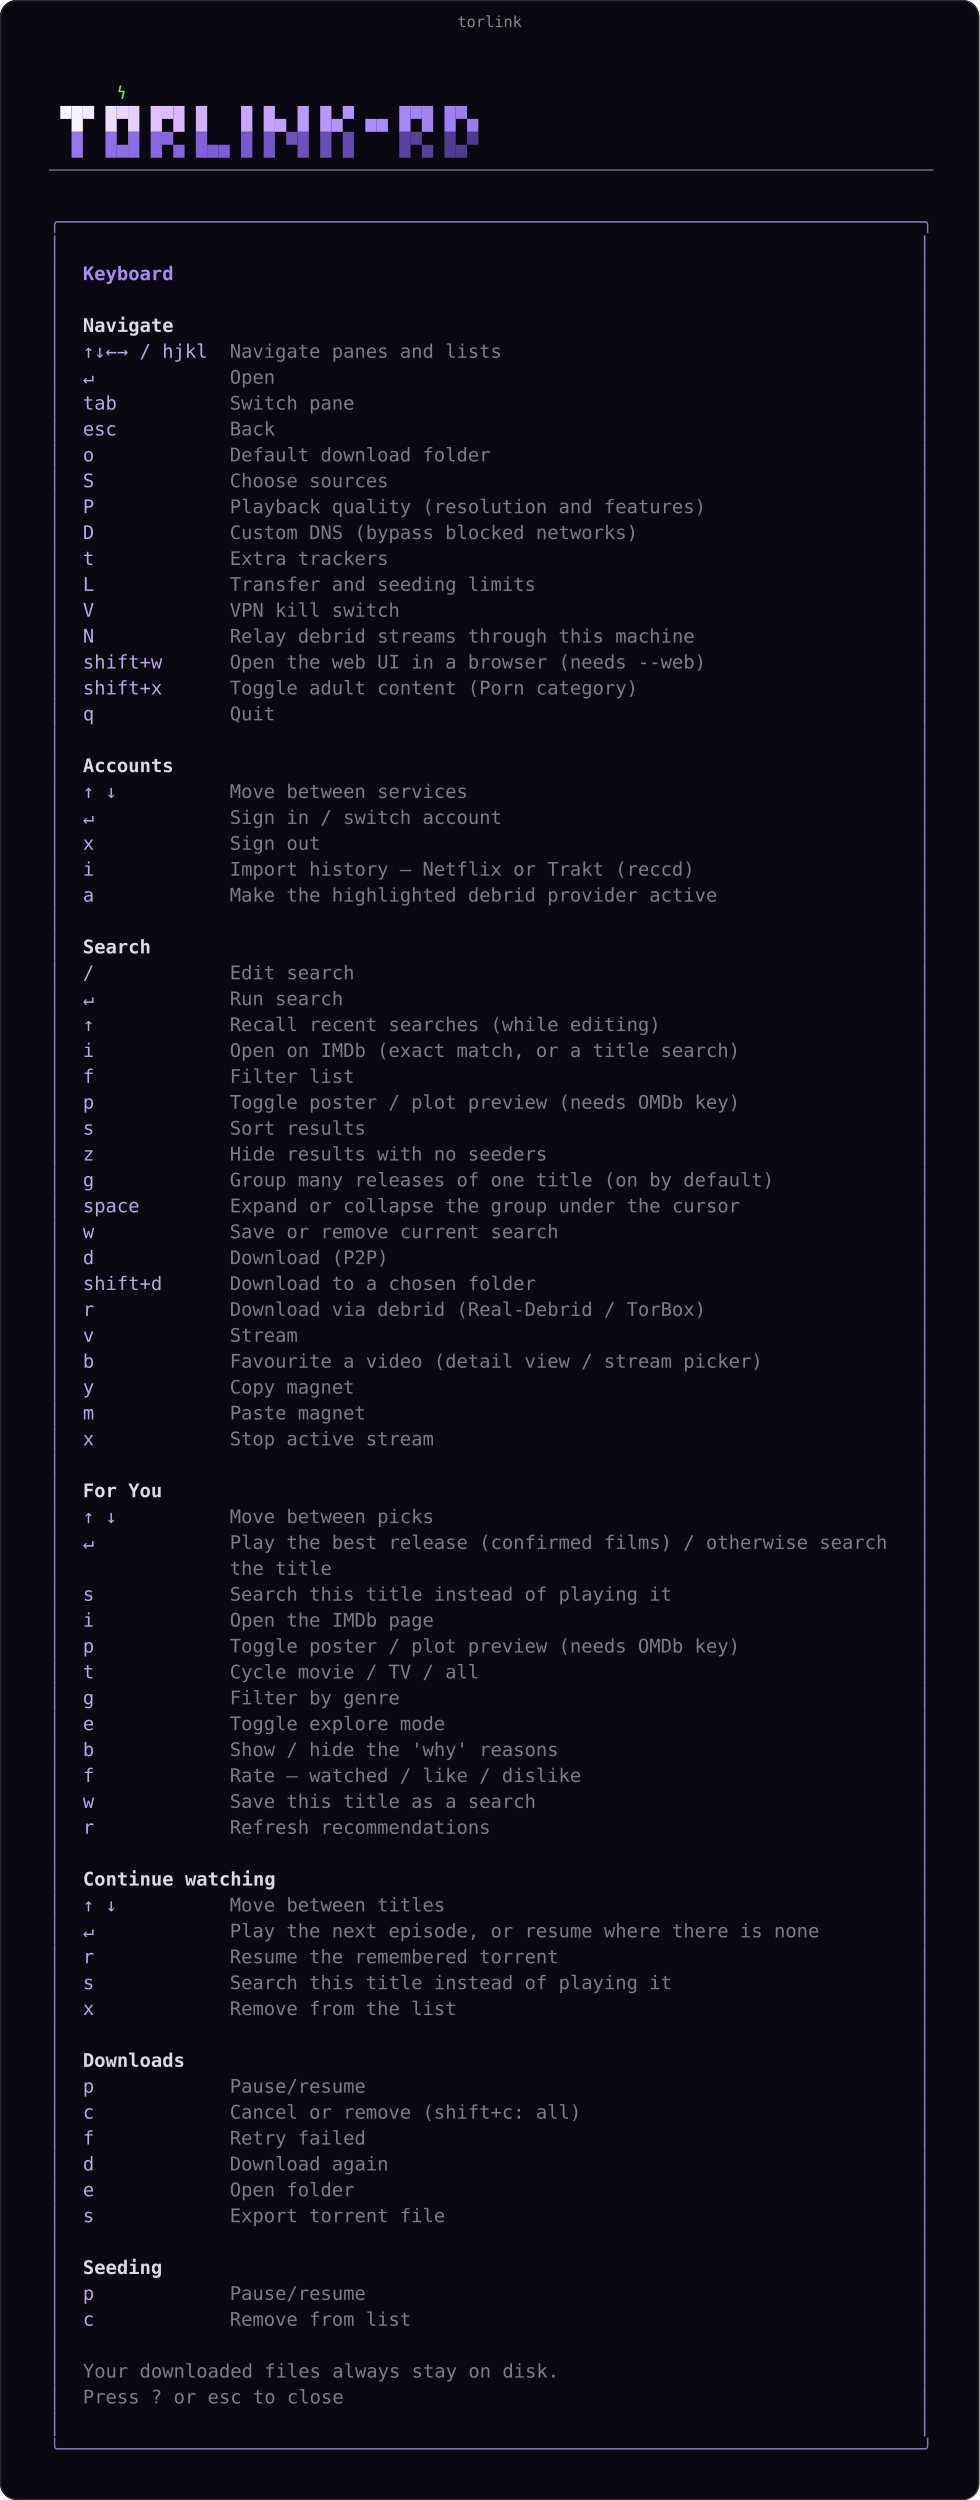
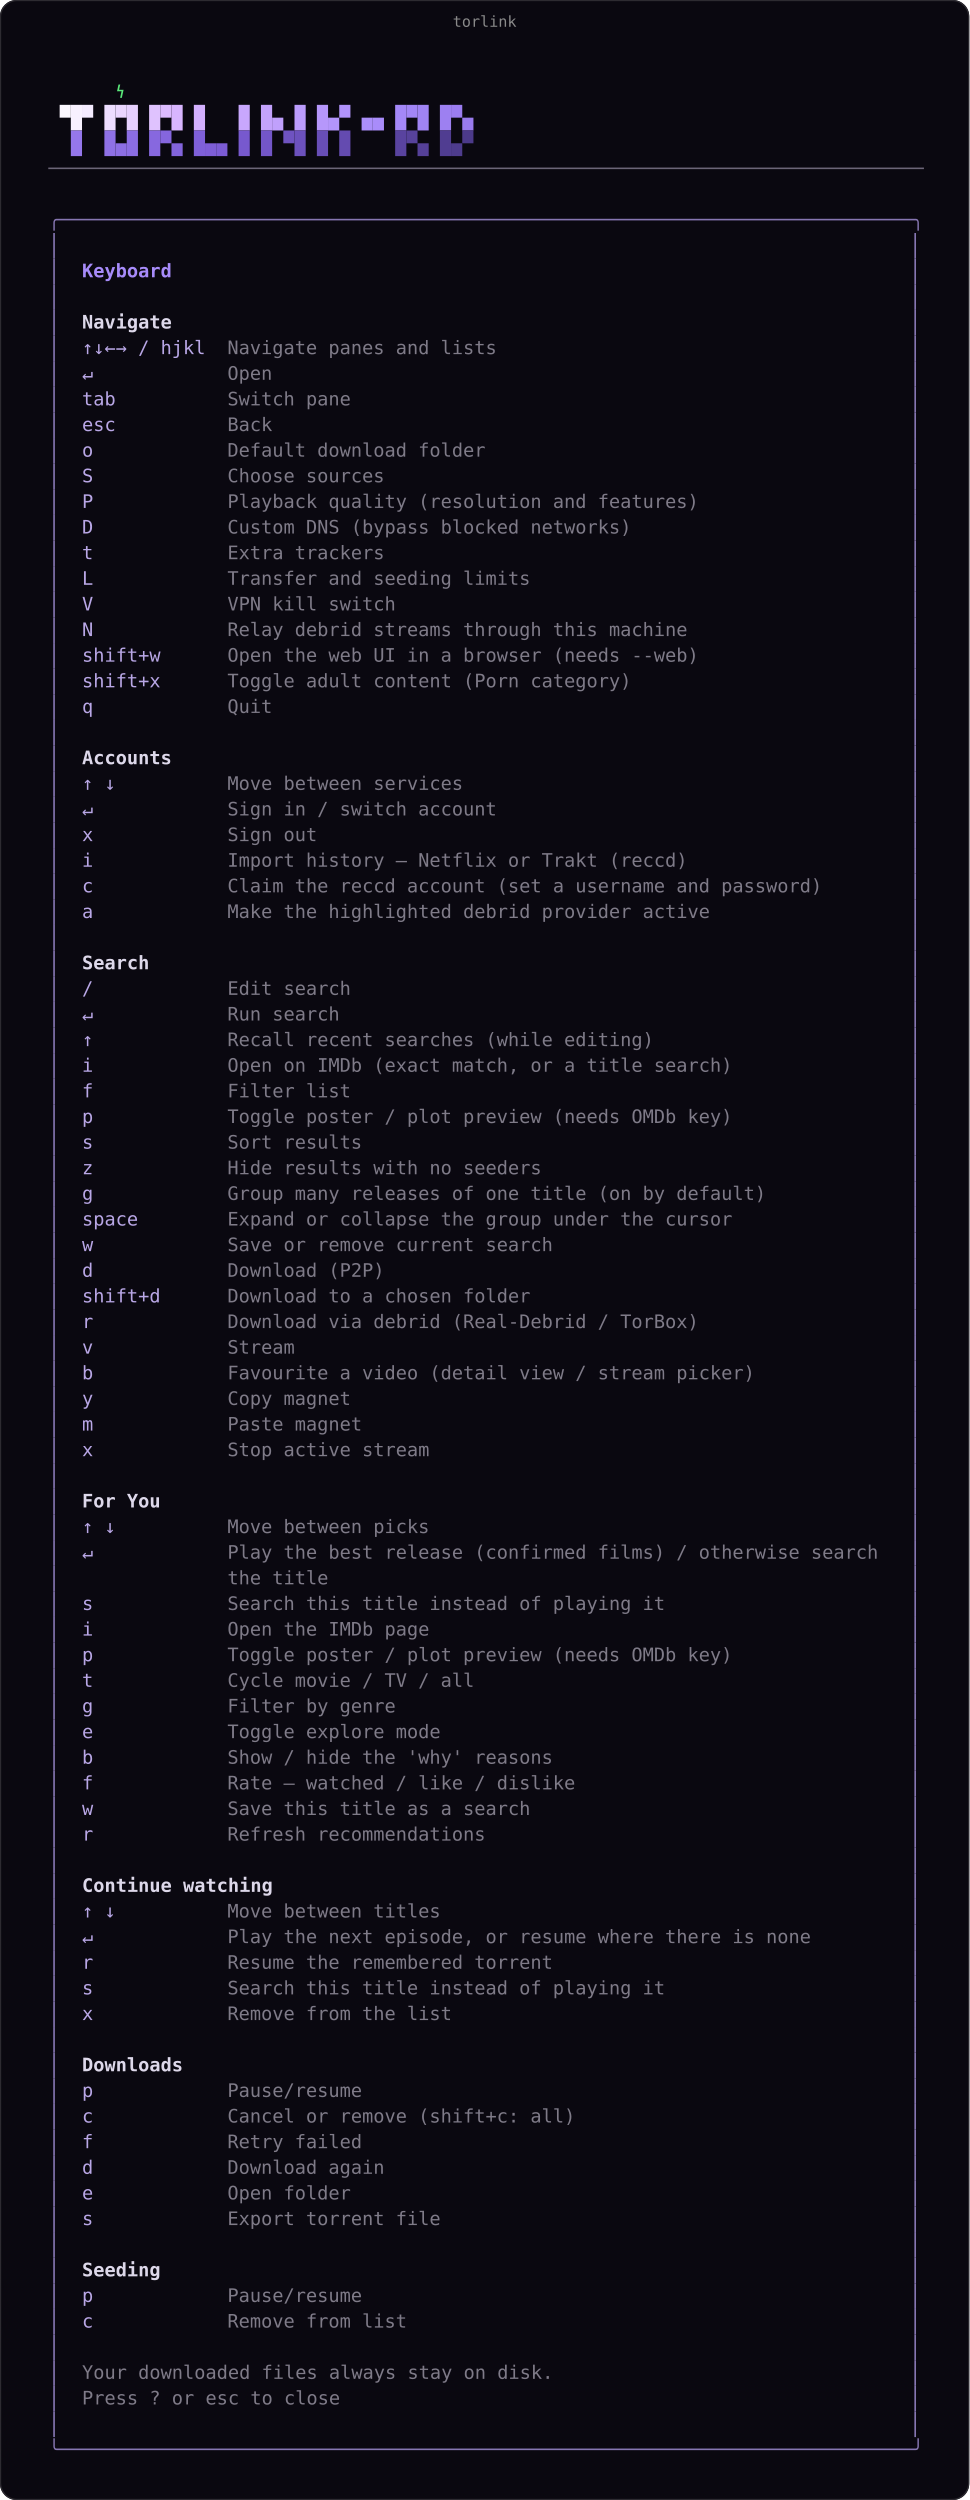
- <svg xmlns="http://www.w3.org/2000/svg" width="832" height="2124" viewBox="0 0 832 2124" style="max-width: 832px; width: 100%; height: auto;" role="img">
+ <svg xmlns="http://www.w3.org/2000/svg" width="832" height="2146" viewBox="0 0 832 2146" style="max-width: 832px; width: 100%; height: auto;" role="img">
  <rect width="100%" height="100%" rx="14" fill="#0a0810" />
-   <rect x="0.5" y="0.5" width="831" height="2123" rx="14" fill="none" stroke="#2d2b31" stroke-width="1" />
+   <rect x="0.5" y="0.5" width="831" height="2145" rx="14" fill="none" stroke="#2d2b31" stroke-width="1" />
  <text x="416" y="23" text-anchor="middle" font-family="ui-monospace, &quot;Cascadia Mono&quot;, &quot;SF Mono&quot;, Menlo, Consolas, &quot;DejaVu Sans Mono&quot;, monospace" font-size="13" fill="#8a8a8a">torlink</text>
  <g font-family="ui-monospace, &quot;Cascadia Mono&quot;, &quot;SF Mono&quot;, Menlo, Consolas, &quot;DejaVu Sans Mono&quot;, monospace" font-size="16" fill="#ddd8ea">
    <text x="99.2" y="84" textLength="9.6" lengthAdjust="spacingAndGlyphs" xml:space="preserve" fill="#5ae87a" font-weight="600">𐓏</text>
    <rect x="51.2" y="90" width="9.6" height="11" fill="#fbf8ff" />
    <rect x="60.8" y="90" width="9.6" height="22" fill="#f8f1ff" />
    <rect x="70.4" y="90" width="9.6" height="11" fill="#f4ebff" />
    <rect x="89.6" y="90" width="9.6" height="22" fill="#edddff" />
    <rect x="99.2" y="90" width="9.6" height="11" fill="#ead6fe" />
    <rect x="108.8" y="90" width="9.6" height="22" fill="#e6d0fe" />
    <rect x="128" y="90" width="9.6" height="22" fill="#dfc2fe" />
    <rect x="137.6" y="90" width="9.6" height="11" fill="#dcbbfe" />
    <rect x="147.2" y="90" width="9.6" height="22" fill="#d8b5fe" />
    <rect x="166.4" y="90" width="9.6" height="22" fill="#d3b0fe" />
    <rect x="204.8" y="90" width="9.6" height="22" fill="#c8a7fd" />
    <rect x="224" y="90" width="9.6" height="22" fill="#c3a2fc" />
    <rect x="233.6" y="101" width="9.6" height="11" fill="#c0a0fc" />
    <rect x="252.8" y="90" width="9.6" height="22" fill="#bb9cfc" />
    <rect x="272" y="90" width="9.6" height="22" fill="#b697fb" />
    <rect x="281.6" y="101" width="9.6" height="11" fill="#b395fb" />
    <rect x="291.2" y="90" width="9.6" height="11" fill="#b193fb" />
    <rect x="310.4" y="101" width="9.6" height="11" fill="#ab8ffa" />
    <rect x="320" y="101" width="9.6" height="11" fill="#a98cfa" />
    <rect x="339.2" y="90" width="9.6" height="22" fill="#a488f8" />
    <rect x="348.8" y="90" width="9.6" height="11" fill="#a286f6" />
    <rect x="358.4" y="90" width="9.6" height="22" fill="#a084f4" />
    <rect x="377.6" y="90" width="9.6" height="22" fill="#9d80f1" />
    <rect x="387.2" y="90" width="9.6" height="11" fill="#9b7df0" />
    <rect x="396.8" y="101" width="9.6" height="11" fill="#997bee" />
    <rect x="60.8" y="112" width="9.6" height="22" fill="#9577eb" />
    <rect x="89.6" y="112" width="9.6" height="22" fill="#8f71e6" />
    <rect x="99.2" y="123" width="9.6" height="11" fill="#8d6fe4" />
    <rect x="108.8" y="112" width="9.6" height="22" fill="#8b6de3" />
    <rect x="128" y="112" width="9.6" height="22" fill="#8768df" />
    <rect x="137.6" y="112" width="9.6" height="11" fill="#8566de" />
    <rect x="147.2" y="123" width="9.6" height="11" fill="#8364dc" />
    <rect x="166.4" y="112" width="9.6" height="22" fill="#7f60d9" />
    <rect x="176" y="123" width="9.6" height="11" fill="#7e5ed7" />
    <rect x="185.6" y="123" width="9.6" height="11" fill="#7c5cd5" />
    <rect x="204.8" y="112" width="9.6" height="22" fill="#7759ce" />
    <rect x="224" y="112" width="9.6" height="22" fill="#7356c8" />
    <rect x="243.2" y="112" width="9.6" height="11" fill="#6f53c1" />
    <rect x="252.8" y="112" width="9.6" height="22" fill="#6c51bd" />
    <rect x="272" y="112" width="9.6" height="22" fill="#684eb7" />
    <rect x="291.2" y="112" width="9.6" height="22" fill="#644bb0" />
    <rect x="339.2" y="112" width="9.6" height="22" fill="#59439f" />
    <rect x="348.8" y="112" width="9.6" height="11" fill="#57429b" />
    <rect x="358.4" y="123" width="9.6" height="11" fill="#554098" />
    <rect x="377.6" y="112" width="9.6" height="22" fill="#503d91" />
    <rect x="387.2" y="123" width="9.6" height="11" fill="#4e3c8d" />
    <rect x="396.8" y="112" width="9.6" height="11" fill="#4c3a8a" />
    <text x="41.6" y="150" textLength="748.8" lengthAdjust="spacingAndGlyphs" xml:space="preserve" fill="#6b6577">──────────────────────────────────────────────────────────────────────────────</text>
    <text x="41.6" y="194" textLength="748.8" lengthAdjust="spacingAndGlyphs" xml:space="preserve" fill="#8676b2">╭────────────────────────────────────────────────────────────────────────────╮</text>
    <rect x="45.7" y="200" width="1.4" height="22" fill="#8676b2" />
    <rect x="784.9" y="200" width="1.4" height="22" fill="#8676b2" />
    <rect x="45.7" y="222" width="1.4" height="22" fill="#8676b2" />
    <text x="70.4" y="238" textLength="76.8" lengthAdjust="spacingAndGlyphs" xml:space="preserve" fill="#a78bfa" font-weight="600">Keyboard</text>
    <rect x="784.9" y="222" width="1.4" height="22" fill="#8676b2" />
    <rect x="45.7" y="244" width="1.4" height="22" fill="#8676b2" />
    <rect x="784.9" y="244" width="1.4" height="22" fill="#8676b2" />
    <rect x="45.7" y="266" width="1.4" height="22" fill="#8676b2" />
    <text x="70.4" y="282" textLength="76.8" lengthAdjust="spacingAndGlyphs" xml:space="preserve" font-weight="600">Navigate</text>
    <rect x="784.9" y="266" width="1.4" height="22" fill="#8676b2" />
    <rect x="45.7" y="288" width="1.4" height="22" fill="#8676b2" />
    <text x="70.4" y="304" textLength="105.6" lengthAdjust="spacingAndGlyphs" xml:space="preserve" fill="#b9a7e6">↑↓←→ / hjkl</text>
    <text x="195.2" y="304" textLength="230.4" lengthAdjust="spacingAndGlyphs" xml:space="preserve" fill-opacity="0.55">Navigate panes and lists</text>
    <rect x="784.9" y="288" width="1.4" height="22" fill="#8676b2" />
    <rect x="45.7" y="310" width="1.4" height="22" fill="#8676b2" />
    <text x="70.4" y="326" textLength="9.6" lengthAdjust="spacingAndGlyphs" xml:space="preserve" fill="#b9a7e6">↵</text>
    <text x="195.2" y="326" textLength="38.4" lengthAdjust="spacingAndGlyphs" xml:space="preserve" fill-opacity="0.55">Open</text>
    <rect x="784.9" y="310" width="1.4" height="22" fill="#8676b2" />
    <rect x="45.7" y="332" width="1.4" height="22" fill="#8676b2" />
    <text x="70.4" y="348" textLength="28.8" lengthAdjust="spacingAndGlyphs" xml:space="preserve" fill="#b9a7e6">tab</text>
    <text x="195.2" y="348" textLength="105.6" lengthAdjust="spacingAndGlyphs" xml:space="preserve" fill-opacity="0.55">Switch pane</text>
    <rect x="784.9" y="332" width="1.4" height="22" fill="#8676b2" />
    <rect x="45.7" y="354" width="1.4" height="22" fill="#8676b2" />
    <text x="70.4" y="370" textLength="28.8" lengthAdjust="spacingAndGlyphs" xml:space="preserve" fill="#b9a7e6">esc</text>
    <text x="195.2" y="370" textLength="38.4" lengthAdjust="spacingAndGlyphs" xml:space="preserve" fill-opacity="0.55">Back</text>
    <rect x="784.9" y="354" width="1.4" height="22" fill="#8676b2" />
    <rect x="45.7" y="376" width="1.4" height="22" fill="#8676b2" />
    <text x="70.4" y="392" textLength="9.6" lengthAdjust="spacingAndGlyphs" xml:space="preserve" fill="#b9a7e6">o</text>
    <text x="195.2" y="392" textLength="220.8" lengthAdjust="spacingAndGlyphs" xml:space="preserve" fill-opacity="0.55">Default download folder</text>
    <rect x="784.9" y="376" width="1.4" height="22" fill="#8676b2" />
    <rect x="45.7" y="398" width="1.4" height="22" fill="#8676b2" />
    <text x="70.4" y="414" textLength="9.6" lengthAdjust="spacingAndGlyphs" xml:space="preserve" fill="#b9a7e6">S</text>
    <text x="195.2" y="414" textLength="134.4" lengthAdjust="spacingAndGlyphs" xml:space="preserve" fill-opacity="0.55">Choose sources</text>
    <rect x="784.9" y="398" width="1.4" height="22" fill="#8676b2" />
    <rect x="45.7" y="420" width="1.4" height="22" fill="#8676b2" />
    <text x="70.4" y="436" textLength="9.6" lengthAdjust="spacingAndGlyphs" xml:space="preserve" fill="#b9a7e6">P</text>
    <text x="195.2" y="436" textLength="403.2" lengthAdjust="spacingAndGlyphs" xml:space="preserve" fill-opacity="0.55">Playback quality (resolution and features)</text>
    <rect x="784.9" y="420" width="1.4" height="22" fill="#8676b2" />
    <rect x="45.7" y="442" width="1.4" height="22" fill="#8676b2" />
    <text x="70.4" y="458" textLength="9.6" lengthAdjust="spacingAndGlyphs" xml:space="preserve" fill="#b9a7e6">D</text>
    <text x="195.2" y="458" textLength="345.6" lengthAdjust="spacingAndGlyphs" xml:space="preserve" fill-opacity="0.55">Custom DNS (bypass blocked networks)</text>
    <rect x="784.9" y="442" width="1.4" height="22" fill="#8676b2" />
    <rect x="45.7" y="464" width="1.4" height="22" fill="#8676b2" />
    <text x="70.4" y="480" textLength="9.6" lengthAdjust="spacingAndGlyphs" xml:space="preserve" fill="#b9a7e6">t</text>
    <text x="195.2" y="480" textLength="134.4" lengthAdjust="spacingAndGlyphs" xml:space="preserve" fill-opacity="0.55">Extra trackers</text>
    <rect x="784.9" y="464" width="1.4" height="22" fill="#8676b2" />
    <rect x="45.7" y="486" width="1.4" height="22" fill="#8676b2" />
    <text x="70.4" y="502" textLength="9.6" lengthAdjust="spacingAndGlyphs" xml:space="preserve" fill="#b9a7e6">L</text>
    <text x="195.2" y="502" textLength="259.2" lengthAdjust="spacingAndGlyphs" xml:space="preserve" fill-opacity="0.55">Transfer and seeding limits</text>
    <rect x="784.9" y="486" width="1.4" height="22" fill="#8676b2" />
    <rect x="45.7" y="508" width="1.4" height="22" fill="#8676b2" />
    <text x="70.4" y="524" textLength="9.6" lengthAdjust="spacingAndGlyphs" xml:space="preserve" fill="#b9a7e6">V</text>
    <text x="195.2" y="524" textLength="144" lengthAdjust="spacingAndGlyphs" xml:space="preserve" fill-opacity="0.55">VPN kill switch</text>
    <rect x="784.9" y="508" width="1.4" height="22" fill="#8676b2" />
    <rect x="45.7" y="530" width="1.4" height="22" fill="#8676b2" />
    <text x="70.4" y="546" textLength="9.6" lengthAdjust="spacingAndGlyphs" xml:space="preserve" fill="#b9a7e6">N</text>
    <text x="195.2" y="546" textLength="393.6" lengthAdjust="spacingAndGlyphs" xml:space="preserve" fill-opacity="0.55">Relay debrid streams through this machine</text>
    <rect x="784.9" y="530" width="1.4" height="22" fill="#8676b2" />
    <rect x="45.7" y="552" width="1.4" height="22" fill="#8676b2" />
    <text x="70.4" y="568" textLength="67.2" lengthAdjust="spacingAndGlyphs" xml:space="preserve" fill="#b9a7e6">shift+w</text>
    <text x="195.2" y="568" textLength="403.2" lengthAdjust="spacingAndGlyphs" xml:space="preserve" fill-opacity="0.55">Open the web UI in a browser (needs --web)</text>
    <rect x="784.9" y="552" width="1.4" height="22" fill="#8676b2" />
    <rect x="45.7" y="574" width="1.4" height="22" fill="#8676b2" />
    <text x="70.4" y="590" textLength="67.2" lengthAdjust="spacingAndGlyphs" xml:space="preserve" fill="#b9a7e6">shift+x</text>
    <text x="195.2" y="590" textLength="345.6" lengthAdjust="spacingAndGlyphs" xml:space="preserve" fill-opacity="0.55">Toggle adult content (Porn category)</text>
    <rect x="784.9" y="574" width="1.4" height="22" fill="#8676b2" />
    <rect x="45.7" y="596" width="1.4" height="22" fill="#8676b2" />
    <text x="70.4" y="612" textLength="9.6" lengthAdjust="spacingAndGlyphs" xml:space="preserve" fill="#b9a7e6">q</text>
    <text x="195.2" y="612" textLength="38.4" lengthAdjust="spacingAndGlyphs" xml:space="preserve" fill-opacity="0.55">Quit</text>
    <rect x="784.9" y="596" width="1.4" height="22" fill="#8676b2" />
    <rect x="45.7" y="618" width="1.4" height="22" fill="#8676b2" />
    <rect x="784.9" y="618" width="1.4" height="22" fill="#8676b2" />
    <rect x="45.7" y="640" width="1.4" height="22" fill="#8676b2" />
    <text x="70.4" y="656" textLength="76.8" lengthAdjust="spacingAndGlyphs" xml:space="preserve" font-weight="600">Accounts</text>
    <rect x="784.9" y="640" width="1.4" height="22" fill="#8676b2" />
    <rect x="45.7" y="662" width="1.4" height="22" fill="#8676b2" />
    <text x="70.4" y="678" textLength="28.8" lengthAdjust="spacingAndGlyphs" xml:space="preserve" fill="#b9a7e6">↑ ↓</text>
    <text x="195.2" y="678" textLength="201.6" lengthAdjust="spacingAndGlyphs" xml:space="preserve" fill-opacity="0.55">Move between services</text>
    <rect x="784.9" y="662" width="1.4" height="22" fill="#8676b2" />
    <rect x="45.7" y="684" width="1.4" height="22" fill="#8676b2" />
    <text x="70.4" y="700" textLength="9.6" lengthAdjust="spacingAndGlyphs" xml:space="preserve" fill="#b9a7e6">↵</text>
    <text x="195.2" y="700" textLength="230.4" lengthAdjust="spacingAndGlyphs" xml:space="preserve" fill-opacity="0.55">Sign in / switch account</text>
    <rect x="784.9" y="684" width="1.4" height="22" fill="#8676b2" />
    <rect x="45.7" y="706" width="1.4" height="22" fill="#8676b2" />
    <text x="70.4" y="722" textLength="9.6" lengthAdjust="spacingAndGlyphs" xml:space="preserve" fill="#b9a7e6">x</text>
    <text x="195.2" y="722" textLength="76.8" lengthAdjust="spacingAndGlyphs" xml:space="preserve" fill-opacity="0.55">Sign out</text>
    <rect x="784.9" y="706" width="1.4" height="22" fill="#8676b2" />
    <rect x="45.7" y="728" width="1.4" height="22" fill="#8676b2" />
    <text x="70.4" y="744" textLength="9.6" lengthAdjust="spacingAndGlyphs" xml:space="preserve" fill="#b9a7e6">i</text>
    <text x="195.2" y="744" textLength="393.6" lengthAdjust="spacingAndGlyphs" xml:space="preserve" fill-opacity="0.55">Import history — Netflix or Trakt (reccd)</text>
    <rect x="784.9" y="728" width="1.4" height="22" fill="#8676b2" />
    <rect x="45.7" y="750" width="1.4" height="22" fill="#8676b2" />
-     <text x="70.4" y="766" textLength="9.6" lengthAdjust="spacingAndGlyphs" xml:space="preserve" fill="#b9a7e6">a</text>
-     <text x="195.2" y="766" textLength="412.8" lengthAdjust="spacingAndGlyphs" xml:space="preserve" fill-opacity="0.55">Make the highlighted debrid provider active</text>
+     <text x="70.4" y="766" textLength="9.6" lengthAdjust="spacingAndGlyphs" xml:space="preserve" fill="#b9a7e6">c</text>
+     <text x="195.2" y="766" textLength="508.8" lengthAdjust="spacingAndGlyphs" xml:space="preserve" fill-opacity="0.55">Claim the reccd account (set a username and password)</text>
    <rect x="784.9" y="750" width="1.4" height="22" fill="#8676b2" />
    <rect x="45.7" y="772" width="1.4" height="22" fill="#8676b2" />
+     <text x="70.4" y="788" textLength="9.6" lengthAdjust="spacingAndGlyphs" xml:space="preserve" fill="#b9a7e6">a</text>
+     <text x="195.2" y="788" textLength="412.8" lengthAdjust="spacingAndGlyphs" xml:space="preserve" fill-opacity="0.55">Make the highlighted debrid provider active</text>
    <rect x="784.9" y="772" width="1.4" height="22" fill="#8676b2" />
    <rect x="45.7" y="794" width="1.4" height="22" fill="#8676b2" />
-     <text x="70.4" y="810" textLength="57.6" lengthAdjust="spacingAndGlyphs" xml:space="preserve" font-weight="600">Search</text>
    <rect x="784.9" y="794" width="1.4" height="22" fill="#8676b2" />
    <rect x="45.7" y="816" width="1.4" height="22" fill="#8676b2" />
-     <text x="70.4" y="832" textLength="9.6" lengthAdjust="spacingAndGlyphs" xml:space="preserve" fill="#b9a7e6">/</text>
-     <text x="195.2" y="832" textLength="105.6" lengthAdjust="spacingAndGlyphs" xml:space="preserve" fill-opacity="0.55">Edit search</text>
+     <text x="70.4" y="832" textLength="57.6" lengthAdjust="spacingAndGlyphs" xml:space="preserve" font-weight="600">Search</text>
    <rect x="784.9" y="816" width="1.4" height="22" fill="#8676b2" />
    <rect x="45.7" y="838" width="1.4" height="22" fill="#8676b2" />
-     <text x="70.4" y="854" textLength="9.6" lengthAdjust="spacingAndGlyphs" xml:space="preserve" fill="#b9a7e6">↵</text>
-     <text x="195.2" y="854" textLength="96" lengthAdjust="spacingAndGlyphs" xml:space="preserve" fill-opacity="0.55">Run search</text>
+     <text x="70.4" y="854" textLength="9.6" lengthAdjust="spacingAndGlyphs" xml:space="preserve" fill="#b9a7e6">/</text>
+     <text x="195.2" y="854" textLength="105.6" lengthAdjust="spacingAndGlyphs" xml:space="preserve" fill-opacity="0.55">Edit search</text>
    <rect x="784.9" y="838" width="1.4" height="22" fill="#8676b2" />
    <rect x="45.7" y="860" width="1.4" height="22" fill="#8676b2" />
-     <text x="70.4" y="876" textLength="9.6" lengthAdjust="spacingAndGlyphs" xml:space="preserve" fill="#b9a7e6">↑</text>
-     <text x="195.2" y="876" textLength="364.8" lengthAdjust="spacingAndGlyphs" xml:space="preserve" fill-opacity="0.55">Recall recent searches (while editing)</text>
+     <text x="70.4" y="876" textLength="9.6" lengthAdjust="spacingAndGlyphs" xml:space="preserve" fill="#b9a7e6">↵</text>
+     <text x="195.2" y="876" textLength="96" lengthAdjust="spacingAndGlyphs" xml:space="preserve" fill-opacity="0.55">Run search</text>
    <rect x="784.9" y="860" width="1.4" height="22" fill="#8676b2" />
    <rect x="45.7" y="882" width="1.4" height="22" fill="#8676b2" />
-     <text x="70.4" y="898" textLength="9.6" lengthAdjust="spacingAndGlyphs" xml:space="preserve" fill="#b9a7e6">i</text>
-     <text x="195.2" y="898" textLength="432" lengthAdjust="spacingAndGlyphs" xml:space="preserve" fill-opacity="0.55">Open on IMDb (exact match, or a title search)</text>
+     <text x="70.4" y="898" textLength="9.6" lengthAdjust="spacingAndGlyphs" xml:space="preserve" fill="#b9a7e6">↑</text>
+     <text x="195.2" y="898" textLength="364.8" lengthAdjust="spacingAndGlyphs" xml:space="preserve" fill-opacity="0.55">Recall recent searches (while editing)</text>
    <rect x="784.9" y="882" width="1.4" height="22" fill="#8676b2" />
    <rect x="45.7" y="904" width="1.4" height="22" fill="#8676b2" />
-     <text x="70.4" y="920" textLength="9.6" lengthAdjust="spacingAndGlyphs" xml:space="preserve" fill="#b9a7e6">f</text>
-     <text x="195.2" y="920" textLength="105.6" lengthAdjust="spacingAndGlyphs" xml:space="preserve" fill-opacity="0.55">Filter list</text>
+     <text x="70.4" y="920" textLength="9.6" lengthAdjust="spacingAndGlyphs" xml:space="preserve" fill="#b9a7e6">i</text>
+     <text x="195.2" y="920" textLength="432" lengthAdjust="spacingAndGlyphs" xml:space="preserve" fill-opacity="0.55">Open on IMDb (exact match, or a title search)</text>
    <rect x="784.9" y="904" width="1.4" height="22" fill="#8676b2" />
    <rect x="45.7" y="926" width="1.4" height="22" fill="#8676b2" />
-     <text x="70.4" y="942" textLength="9.6" lengthAdjust="spacingAndGlyphs" xml:space="preserve" fill="#b9a7e6">p</text>
-     <text x="195.2" y="942" textLength="432" lengthAdjust="spacingAndGlyphs" xml:space="preserve" fill-opacity="0.55">Toggle poster / plot preview (needs OMDb key)</text>
+     <text x="70.4" y="942" textLength="9.6" lengthAdjust="spacingAndGlyphs" xml:space="preserve" fill="#b9a7e6">f</text>
+     <text x="195.2" y="942" textLength="105.6" lengthAdjust="spacingAndGlyphs" xml:space="preserve" fill-opacity="0.55">Filter list</text>
    <rect x="784.9" y="926" width="1.4" height="22" fill="#8676b2" />
    <rect x="45.7" y="948" width="1.4" height="22" fill="#8676b2" />
-     <text x="70.4" y="964" textLength="9.6" lengthAdjust="spacingAndGlyphs" xml:space="preserve" fill="#b9a7e6">s</text>
-     <text x="195.2" y="964" textLength="115.2" lengthAdjust="spacingAndGlyphs" xml:space="preserve" fill-opacity="0.55">Sort results</text>
+     <text x="70.4" y="964" textLength="9.6" lengthAdjust="spacingAndGlyphs" xml:space="preserve" fill="#b9a7e6">p</text>
+     <text x="195.2" y="964" textLength="432" lengthAdjust="spacingAndGlyphs" xml:space="preserve" fill-opacity="0.55">Toggle poster / plot preview (needs OMDb key)</text>
    <rect x="784.9" y="948" width="1.4" height="22" fill="#8676b2" />
    <rect x="45.7" y="970" width="1.4" height="22" fill="#8676b2" />
-     <text x="70.4" y="986" textLength="9.6" lengthAdjust="spacingAndGlyphs" xml:space="preserve" fill="#b9a7e6">z</text>
-     <text x="195.2" y="986" textLength="268.8" lengthAdjust="spacingAndGlyphs" xml:space="preserve" fill-opacity="0.55">Hide results with no seeders</text>
+     <text x="70.4" y="986" textLength="9.6" lengthAdjust="spacingAndGlyphs" xml:space="preserve" fill="#b9a7e6">s</text>
+     <text x="195.2" y="986" textLength="115.2" lengthAdjust="spacingAndGlyphs" xml:space="preserve" fill-opacity="0.55">Sort results</text>
    <rect x="784.9" y="970" width="1.4" height="22" fill="#8676b2" />
    <rect x="45.7" y="992" width="1.4" height="22" fill="#8676b2" />
-     <text x="70.4" y="1008" textLength="9.6" lengthAdjust="spacingAndGlyphs" xml:space="preserve" fill="#b9a7e6">g</text>
-     <text x="195.2" y="1008" textLength="460.8" lengthAdjust="spacingAndGlyphs" xml:space="preserve" fill-opacity="0.55">Group many releases of one title (on by default)</text>
+     <text x="70.4" y="1008" textLength="9.6" lengthAdjust="spacingAndGlyphs" xml:space="preserve" fill="#b9a7e6">z</text>
+     <text x="195.2" y="1008" textLength="268.8" lengthAdjust="spacingAndGlyphs" xml:space="preserve" fill-opacity="0.55">Hide results with no seeders</text>
    <rect x="784.9" y="992" width="1.4" height="22" fill="#8676b2" />
    <rect x="45.7" y="1014" width="1.4" height="22" fill="#8676b2" />
-     <text x="70.4" y="1030" textLength="48" lengthAdjust="spacingAndGlyphs" xml:space="preserve" fill="#b9a7e6">space</text>
-     <text x="195.2" y="1030" textLength="432" lengthAdjust="spacingAndGlyphs" xml:space="preserve" fill-opacity="0.55">Expand or collapse the group under the cursor</text>
+     <text x="70.4" y="1030" textLength="9.6" lengthAdjust="spacingAndGlyphs" xml:space="preserve" fill="#b9a7e6">g</text>
+     <text x="195.2" y="1030" textLength="460.8" lengthAdjust="spacingAndGlyphs" xml:space="preserve" fill-opacity="0.55">Group many releases of one title (on by default)</text>
    <rect x="784.9" y="1014" width="1.4" height="22" fill="#8676b2" />
    <rect x="45.7" y="1036" width="1.4" height="22" fill="#8676b2" />
-     <text x="70.4" y="1052" textLength="9.6" lengthAdjust="spacingAndGlyphs" xml:space="preserve" fill="#b9a7e6">w</text>
-     <text x="195.2" y="1052" textLength="278.4" lengthAdjust="spacingAndGlyphs" xml:space="preserve" fill-opacity="0.55">Save or remove current search</text>
+     <text x="70.4" y="1052" textLength="48" lengthAdjust="spacingAndGlyphs" xml:space="preserve" fill="#b9a7e6">space</text>
+     <text x="195.2" y="1052" textLength="432" lengthAdjust="spacingAndGlyphs" xml:space="preserve" fill-opacity="0.55">Expand or collapse the group under the cursor</text>
    <rect x="784.9" y="1036" width="1.4" height="22" fill="#8676b2" />
    <rect x="45.7" y="1058" width="1.4" height="22" fill="#8676b2" />
-     <text x="70.4" y="1074" textLength="9.6" lengthAdjust="spacingAndGlyphs" xml:space="preserve" fill="#b9a7e6">d</text>
-     <text x="195.2" y="1074" textLength="134.4" lengthAdjust="spacingAndGlyphs" xml:space="preserve" fill-opacity="0.55">Download (P2P)</text>
+     <text x="70.4" y="1074" textLength="9.6" lengthAdjust="spacingAndGlyphs" xml:space="preserve" fill="#b9a7e6">w</text>
+     <text x="195.2" y="1074" textLength="278.4" lengthAdjust="spacingAndGlyphs" xml:space="preserve" fill-opacity="0.55">Save or remove current search</text>
    <rect x="784.9" y="1058" width="1.4" height="22" fill="#8676b2" />
    <rect x="45.7" y="1080" width="1.4" height="22" fill="#8676b2" />
-     <text x="70.4" y="1096" textLength="67.2" lengthAdjust="spacingAndGlyphs" xml:space="preserve" fill="#b9a7e6">shift+d</text>
-     <text x="195.2" y="1096" textLength="259.2" lengthAdjust="spacingAndGlyphs" xml:space="preserve" fill-opacity="0.55">Download to a chosen folder</text>
+     <text x="70.4" y="1096" textLength="9.6" lengthAdjust="spacingAndGlyphs" xml:space="preserve" fill="#b9a7e6">d</text>
+     <text x="195.2" y="1096" textLength="134.4" lengthAdjust="spacingAndGlyphs" xml:space="preserve" fill-opacity="0.55">Download (P2P)</text>
    <rect x="784.9" y="1080" width="1.4" height="22" fill="#8676b2" />
    <rect x="45.7" y="1102" width="1.4" height="22" fill="#8676b2" />
-     <text x="70.4" y="1118" textLength="9.6" lengthAdjust="spacingAndGlyphs" xml:space="preserve" fill="#b9a7e6">r</text>
-     <text x="195.2" y="1118" textLength="403.2" lengthAdjust="spacingAndGlyphs" xml:space="preserve" fill-opacity="0.55">Download via debrid (Real-Debrid / TorBox)</text>
+     <text x="70.4" y="1118" textLength="67.2" lengthAdjust="spacingAndGlyphs" xml:space="preserve" fill="#b9a7e6">shift+d</text>
+     <text x="195.2" y="1118" textLength="259.2" lengthAdjust="spacingAndGlyphs" xml:space="preserve" fill-opacity="0.55">Download to a chosen folder</text>
    <rect x="784.9" y="1102" width="1.4" height="22" fill="#8676b2" />
    <rect x="45.7" y="1124" width="1.4" height="22" fill="#8676b2" />
-     <text x="70.4" y="1140" textLength="9.6" lengthAdjust="spacingAndGlyphs" xml:space="preserve" fill="#b9a7e6">v</text>
-     <text x="195.2" y="1140" textLength="57.6" lengthAdjust="spacingAndGlyphs" xml:space="preserve" fill-opacity="0.55">Stream</text>
+     <text x="70.4" y="1140" textLength="9.6" lengthAdjust="spacingAndGlyphs" xml:space="preserve" fill="#b9a7e6">r</text>
+     <text x="195.2" y="1140" textLength="403.2" lengthAdjust="spacingAndGlyphs" xml:space="preserve" fill-opacity="0.55">Download via debrid (Real-Debrid / TorBox)</text>
    <rect x="784.9" y="1124" width="1.4" height="22" fill="#8676b2" />
    <rect x="45.7" y="1146" width="1.4" height="22" fill="#8676b2" />
-     <text x="70.4" y="1162" textLength="9.6" lengthAdjust="spacingAndGlyphs" xml:space="preserve" fill="#b9a7e6">b</text>
-     <text x="195.2" y="1162" textLength="451.2" lengthAdjust="spacingAndGlyphs" xml:space="preserve" fill-opacity="0.55">Favourite a video (detail view / stream picker)</text>
+     <text x="70.4" y="1162" textLength="9.6" lengthAdjust="spacingAndGlyphs" xml:space="preserve" fill="#b9a7e6">v</text>
+     <text x="195.2" y="1162" textLength="57.6" lengthAdjust="spacingAndGlyphs" xml:space="preserve" fill-opacity="0.55">Stream</text>
    <rect x="784.9" y="1146" width="1.4" height="22" fill="#8676b2" />
    <rect x="45.7" y="1168" width="1.4" height="22" fill="#8676b2" />
-     <text x="70.4" y="1184" textLength="9.6" lengthAdjust="spacingAndGlyphs" xml:space="preserve" fill="#b9a7e6">y</text>
-     <text x="195.2" y="1184" textLength="105.6" lengthAdjust="spacingAndGlyphs" xml:space="preserve" fill-opacity="0.55">Copy magnet</text>
+     <text x="70.4" y="1184" textLength="9.6" lengthAdjust="spacingAndGlyphs" xml:space="preserve" fill="#b9a7e6">b</text>
+     <text x="195.2" y="1184" textLength="451.2" lengthAdjust="spacingAndGlyphs" xml:space="preserve" fill-opacity="0.55">Favourite a video (detail view / stream picker)</text>
    <rect x="784.9" y="1168" width="1.4" height="22" fill="#8676b2" />
    <rect x="45.7" y="1190" width="1.4" height="22" fill="#8676b2" />
-     <text x="70.4" y="1206" textLength="9.6" lengthAdjust="spacingAndGlyphs" xml:space="preserve" fill="#b9a7e6">m</text>
-     <text x="195.2" y="1206" textLength="115.2" lengthAdjust="spacingAndGlyphs" xml:space="preserve" fill-opacity="0.55">Paste magnet</text>
+     <text x="70.4" y="1206" textLength="9.6" lengthAdjust="spacingAndGlyphs" xml:space="preserve" fill="#b9a7e6">y</text>
+     <text x="195.2" y="1206" textLength="105.6" lengthAdjust="spacingAndGlyphs" xml:space="preserve" fill-opacity="0.55">Copy magnet</text>
    <rect x="784.9" y="1190" width="1.4" height="22" fill="#8676b2" />
    <rect x="45.7" y="1212" width="1.4" height="22" fill="#8676b2" />
-     <text x="70.4" y="1228" textLength="9.6" lengthAdjust="spacingAndGlyphs" xml:space="preserve" fill="#b9a7e6">x</text>
-     <text x="195.2" y="1228" textLength="172.8" lengthAdjust="spacingAndGlyphs" xml:space="preserve" fill-opacity="0.55">Stop active stream</text>
+     <text x="70.4" y="1228" textLength="9.6" lengthAdjust="spacingAndGlyphs" xml:space="preserve" fill="#b9a7e6">m</text>
+     <text x="195.2" y="1228" textLength="115.2" lengthAdjust="spacingAndGlyphs" xml:space="preserve" fill-opacity="0.55">Paste magnet</text>
    <rect x="784.9" y="1212" width="1.4" height="22" fill="#8676b2" />
    <rect x="45.7" y="1234" width="1.4" height="22" fill="#8676b2" />
+     <text x="70.4" y="1250" textLength="9.6" lengthAdjust="spacingAndGlyphs" xml:space="preserve" fill="#b9a7e6">x</text>
+     <text x="195.2" y="1250" textLength="172.8" lengthAdjust="spacingAndGlyphs" xml:space="preserve" fill-opacity="0.55">Stop active stream</text>
    <rect x="784.9" y="1234" width="1.4" height="22" fill="#8676b2" />
    <rect x="45.7" y="1256" width="1.4" height="22" fill="#8676b2" />
-     <text x="70.4" y="1272" textLength="67.2" lengthAdjust="spacingAndGlyphs" xml:space="preserve" font-weight="600">For You</text>
    <rect x="784.9" y="1256" width="1.4" height="22" fill="#8676b2" />
    <rect x="45.7" y="1278" width="1.4" height="22" fill="#8676b2" />
-     <text x="70.4" y="1294" textLength="28.8" lengthAdjust="spacingAndGlyphs" xml:space="preserve" fill="#b9a7e6">↑ ↓</text>
-     <text x="195.2" y="1294" textLength="172.8" lengthAdjust="spacingAndGlyphs" xml:space="preserve" fill-opacity="0.55">Move between picks</text>
+     <text x="70.4" y="1294" textLength="67.2" lengthAdjust="spacingAndGlyphs" xml:space="preserve" font-weight="600">For You</text>
    <rect x="784.9" y="1278" width="1.4" height="22" fill="#8676b2" />
    <rect x="45.7" y="1300" width="1.4" height="22" fill="#8676b2" />
-     <text x="70.4" y="1316" textLength="9.6" lengthAdjust="spacingAndGlyphs" xml:space="preserve" fill="#b9a7e6">↵</text>
-     <text x="195.2" y="1316" textLength="556.8" lengthAdjust="spacingAndGlyphs" xml:space="preserve" fill-opacity="0.55">Play the best release (confirmed films) / otherwise search</text>
+     <text x="70.4" y="1316" textLength="28.8" lengthAdjust="spacingAndGlyphs" xml:space="preserve" fill="#b9a7e6">↑ ↓</text>
+     <text x="195.2" y="1316" textLength="172.8" lengthAdjust="spacingAndGlyphs" xml:space="preserve" fill-opacity="0.55">Move between picks</text>
    <rect x="784.9" y="1300" width="1.4" height="22" fill="#8676b2" />
    <rect x="45.7" y="1322" width="1.4" height="22" fill="#8676b2" />
-     <text x="195.2" y="1338" textLength="86.4" lengthAdjust="spacingAndGlyphs" xml:space="preserve" fill-opacity="0.55">the title</text>
+     <text x="70.4" y="1338" textLength="9.6" lengthAdjust="spacingAndGlyphs" xml:space="preserve" fill="#b9a7e6">↵</text>
+     <text x="195.2" y="1338" textLength="556.8" lengthAdjust="spacingAndGlyphs" xml:space="preserve" fill-opacity="0.55">Play the best release (confirmed films) / otherwise search</text>
    <rect x="784.9" y="1322" width="1.4" height="22" fill="#8676b2" />
    <rect x="45.7" y="1344" width="1.4" height="22" fill="#8676b2" />
-     <text x="70.4" y="1360" textLength="9.6" lengthAdjust="spacingAndGlyphs" xml:space="preserve" fill="#b9a7e6">s</text>
-     <text x="195.2" y="1360" textLength="374.4" lengthAdjust="spacingAndGlyphs" xml:space="preserve" fill-opacity="0.55">Search this title instead of playing it</text>
+     <text x="195.2" y="1360" textLength="86.4" lengthAdjust="spacingAndGlyphs" xml:space="preserve" fill-opacity="0.55">the title</text>
    <rect x="784.9" y="1344" width="1.4" height="22" fill="#8676b2" />
    <rect x="45.7" y="1366" width="1.4" height="22" fill="#8676b2" />
-     <text x="70.4" y="1382" textLength="9.6" lengthAdjust="spacingAndGlyphs" xml:space="preserve" fill="#b9a7e6">i</text>
-     <text x="195.2" y="1382" textLength="172.8" lengthAdjust="spacingAndGlyphs" xml:space="preserve" fill-opacity="0.55">Open the IMDb page</text>
+     <text x="70.4" y="1382" textLength="9.6" lengthAdjust="spacingAndGlyphs" xml:space="preserve" fill="#b9a7e6">s</text>
+     <text x="195.2" y="1382" textLength="374.4" lengthAdjust="spacingAndGlyphs" xml:space="preserve" fill-opacity="0.55">Search this title instead of playing it</text>
    <rect x="784.9" y="1366" width="1.4" height="22" fill="#8676b2" />
    <rect x="45.7" y="1388" width="1.4" height="22" fill="#8676b2" />
-     <text x="70.4" y="1404" textLength="9.6" lengthAdjust="spacingAndGlyphs" xml:space="preserve" fill="#b9a7e6">p</text>
-     <text x="195.2" y="1404" textLength="432" lengthAdjust="spacingAndGlyphs" xml:space="preserve" fill-opacity="0.55">Toggle poster / plot preview (needs OMDb key)</text>
+     <text x="70.4" y="1404" textLength="9.6" lengthAdjust="spacingAndGlyphs" xml:space="preserve" fill="#b9a7e6">i</text>
+     <text x="195.2" y="1404" textLength="172.8" lengthAdjust="spacingAndGlyphs" xml:space="preserve" fill-opacity="0.55">Open the IMDb page</text>
    <rect x="784.9" y="1388" width="1.4" height="22" fill="#8676b2" />
    <rect x="45.7" y="1410" width="1.4" height="22" fill="#8676b2" />
-     <text x="70.4" y="1426" textLength="9.6" lengthAdjust="spacingAndGlyphs" xml:space="preserve" fill="#b9a7e6">t</text>
-     <text x="195.2" y="1426" textLength="211.2" lengthAdjust="spacingAndGlyphs" xml:space="preserve" fill-opacity="0.55">Cycle movie / TV / all</text>
+     <text x="70.4" y="1426" textLength="9.6" lengthAdjust="spacingAndGlyphs" xml:space="preserve" fill="#b9a7e6">p</text>
+     <text x="195.2" y="1426" textLength="432" lengthAdjust="spacingAndGlyphs" xml:space="preserve" fill-opacity="0.55">Toggle poster / plot preview (needs OMDb key)</text>
    <rect x="784.9" y="1410" width="1.4" height="22" fill="#8676b2" />
    <rect x="45.7" y="1432" width="1.4" height="22" fill="#8676b2" />
-     <text x="70.4" y="1448" textLength="9.6" lengthAdjust="spacingAndGlyphs" xml:space="preserve" fill="#b9a7e6">g</text>
-     <text x="195.2" y="1448" textLength="144" lengthAdjust="spacingAndGlyphs" xml:space="preserve" fill-opacity="0.55">Filter by genre</text>
+     <text x="70.4" y="1448" textLength="9.6" lengthAdjust="spacingAndGlyphs" xml:space="preserve" fill="#b9a7e6">t</text>
+     <text x="195.2" y="1448" textLength="211.2" lengthAdjust="spacingAndGlyphs" xml:space="preserve" fill-opacity="0.55">Cycle movie / TV / all</text>
    <rect x="784.9" y="1432" width="1.4" height="22" fill="#8676b2" />
    <rect x="45.7" y="1454" width="1.4" height="22" fill="#8676b2" />
-     <text x="70.4" y="1470" textLength="9.6" lengthAdjust="spacingAndGlyphs" xml:space="preserve" fill="#b9a7e6">e</text>
-     <text x="195.2" y="1470" textLength="182.4" lengthAdjust="spacingAndGlyphs" xml:space="preserve" fill-opacity="0.55">Toggle explore mode</text>
+     <text x="70.4" y="1470" textLength="9.6" lengthAdjust="spacingAndGlyphs" xml:space="preserve" fill="#b9a7e6">g</text>
+     <text x="195.2" y="1470" textLength="144" lengthAdjust="spacingAndGlyphs" xml:space="preserve" fill-opacity="0.55">Filter by genre</text>
    <rect x="784.9" y="1454" width="1.4" height="22" fill="#8676b2" />
    <rect x="45.7" y="1476" width="1.4" height="22" fill="#8676b2" />
-     <text x="70.4" y="1492" textLength="9.6" lengthAdjust="spacingAndGlyphs" xml:space="preserve" fill="#b9a7e6">b</text>
-     <text x="195.2" y="1492" textLength="278.4" lengthAdjust="spacingAndGlyphs" xml:space="preserve" fill-opacity="0.55">Show / hide the 'why' reasons</text>
+     <text x="70.4" y="1492" textLength="9.6" lengthAdjust="spacingAndGlyphs" xml:space="preserve" fill="#b9a7e6">e</text>
+     <text x="195.2" y="1492" textLength="182.4" lengthAdjust="spacingAndGlyphs" xml:space="preserve" fill-opacity="0.55">Toggle explore mode</text>
    <rect x="784.9" y="1476" width="1.4" height="22" fill="#8676b2" />
    <rect x="45.7" y="1498" width="1.4" height="22" fill="#8676b2" />
-     <text x="70.4" y="1514" textLength="9.6" lengthAdjust="spacingAndGlyphs" xml:space="preserve" fill="#b9a7e6">f</text>
-     <text x="195.2" y="1514" textLength="297.6" lengthAdjust="spacingAndGlyphs" xml:space="preserve" fill-opacity="0.55">Rate — watched / like / dislike</text>
+     <text x="70.4" y="1514" textLength="9.6" lengthAdjust="spacingAndGlyphs" xml:space="preserve" fill="#b9a7e6">b</text>
+     <text x="195.2" y="1514" textLength="278.4" lengthAdjust="spacingAndGlyphs" xml:space="preserve" fill-opacity="0.55">Show / hide the 'why' reasons</text>
    <rect x="784.9" y="1498" width="1.4" height="22" fill="#8676b2" />
    <rect x="45.7" y="1520" width="1.4" height="22" fill="#8676b2" />
-     <text x="70.4" y="1536" textLength="9.6" lengthAdjust="spacingAndGlyphs" xml:space="preserve" fill="#b9a7e6">w</text>
-     <text x="195.2" y="1536" textLength="259.2" lengthAdjust="spacingAndGlyphs" xml:space="preserve" fill-opacity="0.55">Save this title as a search</text>
+     <text x="70.4" y="1536" textLength="9.6" lengthAdjust="spacingAndGlyphs" xml:space="preserve" fill="#b9a7e6">f</text>
+     <text x="195.2" y="1536" textLength="297.6" lengthAdjust="spacingAndGlyphs" xml:space="preserve" fill-opacity="0.55">Rate — watched / like / dislike</text>
    <rect x="784.9" y="1520" width="1.4" height="22" fill="#8676b2" />
    <rect x="45.7" y="1542" width="1.4" height="22" fill="#8676b2" />
-     <text x="70.4" y="1558" textLength="9.6" lengthAdjust="spacingAndGlyphs" xml:space="preserve" fill="#b9a7e6">r</text>
-     <text x="195.2" y="1558" textLength="220.8" lengthAdjust="spacingAndGlyphs" xml:space="preserve" fill-opacity="0.55">Refresh recommendations</text>
+     <text x="70.4" y="1558" textLength="9.6" lengthAdjust="spacingAndGlyphs" xml:space="preserve" fill="#b9a7e6">w</text>
+     <text x="195.2" y="1558" textLength="259.2" lengthAdjust="spacingAndGlyphs" xml:space="preserve" fill-opacity="0.55">Save this title as a search</text>
    <rect x="784.9" y="1542" width="1.4" height="22" fill="#8676b2" />
    <rect x="45.7" y="1564" width="1.4" height="22" fill="#8676b2" />
+     <text x="70.4" y="1580" textLength="9.6" lengthAdjust="spacingAndGlyphs" xml:space="preserve" fill="#b9a7e6">r</text>
+     <text x="195.2" y="1580" textLength="220.8" lengthAdjust="spacingAndGlyphs" xml:space="preserve" fill-opacity="0.55">Refresh recommendations</text>
    <rect x="784.9" y="1564" width="1.4" height="22" fill="#8676b2" />
    <rect x="45.7" y="1586" width="1.4" height="22" fill="#8676b2" />
-     <text x="70.4" y="1602" textLength="163.2" lengthAdjust="spacingAndGlyphs" xml:space="preserve" font-weight="600">Continue watching</text>
    <rect x="784.9" y="1586" width="1.4" height="22" fill="#8676b2" />
    <rect x="45.7" y="1608" width="1.4" height="22" fill="#8676b2" />
-     <text x="70.4" y="1624" textLength="28.8" lengthAdjust="spacingAndGlyphs" xml:space="preserve" fill="#b9a7e6">↑ ↓</text>
-     <text x="195.2" y="1624" textLength="182.4" lengthAdjust="spacingAndGlyphs" xml:space="preserve" fill-opacity="0.55">Move between titles</text>
+     <text x="70.4" y="1624" textLength="163.2" lengthAdjust="spacingAndGlyphs" xml:space="preserve" font-weight="600">Continue watching</text>
    <rect x="784.9" y="1608" width="1.4" height="22" fill="#8676b2" />
    <rect x="45.7" y="1630" width="1.4" height="22" fill="#8676b2" />
-     <text x="70.4" y="1646" textLength="9.6" lengthAdjust="spacingAndGlyphs" xml:space="preserve" fill="#b9a7e6">↵</text>
-     <text x="195.2" y="1646" textLength="499.2" lengthAdjust="spacingAndGlyphs" xml:space="preserve" fill-opacity="0.55">Play the next episode, or resume where there is none</text>
+     <text x="70.4" y="1646" textLength="28.8" lengthAdjust="spacingAndGlyphs" xml:space="preserve" fill="#b9a7e6">↑ ↓</text>
+     <text x="195.2" y="1646" textLength="182.4" lengthAdjust="spacingAndGlyphs" xml:space="preserve" fill-opacity="0.55">Move between titles</text>
    <rect x="784.9" y="1630" width="1.4" height="22" fill="#8676b2" />
    <rect x="45.7" y="1652" width="1.4" height="22" fill="#8676b2" />
-     <text x="70.4" y="1668" textLength="9.6" lengthAdjust="spacingAndGlyphs" xml:space="preserve" fill="#b9a7e6">r</text>
-     <text x="195.2" y="1668" textLength="278.4" lengthAdjust="spacingAndGlyphs" xml:space="preserve" fill-opacity="0.55">Resume the remembered torrent</text>
+     <text x="70.4" y="1668" textLength="9.6" lengthAdjust="spacingAndGlyphs" xml:space="preserve" fill="#b9a7e6">↵</text>
+     <text x="195.2" y="1668" textLength="499.2" lengthAdjust="spacingAndGlyphs" xml:space="preserve" fill-opacity="0.55">Play the next episode, or resume where there is none</text>
    <rect x="784.9" y="1652" width="1.4" height="22" fill="#8676b2" />
    <rect x="45.7" y="1674" width="1.4" height="22" fill="#8676b2" />
-     <text x="70.4" y="1690" textLength="9.6" lengthAdjust="spacingAndGlyphs" xml:space="preserve" fill="#b9a7e6">s</text>
-     <text x="195.2" y="1690" textLength="374.4" lengthAdjust="spacingAndGlyphs" xml:space="preserve" fill-opacity="0.55">Search this title instead of playing it</text>
+     <text x="70.4" y="1690" textLength="9.6" lengthAdjust="spacingAndGlyphs" xml:space="preserve" fill="#b9a7e6">r</text>
+     <text x="195.2" y="1690" textLength="278.4" lengthAdjust="spacingAndGlyphs" xml:space="preserve" fill-opacity="0.55">Resume the remembered torrent</text>
    <rect x="784.9" y="1674" width="1.4" height="22" fill="#8676b2" />
    <rect x="45.7" y="1696" width="1.4" height="22" fill="#8676b2" />
-     <text x="70.4" y="1712" textLength="9.6" lengthAdjust="spacingAndGlyphs" xml:space="preserve" fill="#b9a7e6">x</text>
-     <text x="195.2" y="1712" textLength="192" lengthAdjust="spacingAndGlyphs" xml:space="preserve" fill-opacity="0.55">Remove from the list</text>
+     <text x="70.4" y="1712" textLength="9.6" lengthAdjust="spacingAndGlyphs" xml:space="preserve" fill="#b9a7e6">s</text>
+     <text x="195.2" y="1712" textLength="374.4" lengthAdjust="spacingAndGlyphs" xml:space="preserve" fill-opacity="0.55">Search this title instead of playing it</text>
    <rect x="784.9" y="1696" width="1.4" height="22" fill="#8676b2" />
    <rect x="45.7" y="1718" width="1.4" height="22" fill="#8676b2" />
+     <text x="70.4" y="1734" textLength="9.6" lengthAdjust="spacingAndGlyphs" xml:space="preserve" fill="#b9a7e6">x</text>
+     <text x="195.2" y="1734" textLength="192" lengthAdjust="spacingAndGlyphs" xml:space="preserve" fill-opacity="0.55">Remove from the list</text>
    <rect x="784.9" y="1718" width="1.4" height="22" fill="#8676b2" />
    <rect x="45.7" y="1740" width="1.4" height="22" fill="#8676b2" />
-     <text x="70.4" y="1756" textLength="86.4" lengthAdjust="spacingAndGlyphs" xml:space="preserve" font-weight="600">Downloads</text>
    <rect x="784.9" y="1740" width="1.4" height="22" fill="#8676b2" />
    <rect x="45.7" y="1762" width="1.4" height="22" fill="#8676b2" />
-     <text x="70.4" y="1778" textLength="9.6" lengthAdjust="spacingAndGlyphs" xml:space="preserve" fill="#b9a7e6">p</text>
-     <text x="195.2" y="1778" textLength="115.2" lengthAdjust="spacingAndGlyphs" xml:space="preserve" fill-opacity="0.55">Pause/resume</text>
+     <text x="70.4" y="1778" textLength="86.4" lengthAdjust="spacingAndGlyphs" xml:space="preserve" font-weight="600">Downloads</text>
    <rect x="784.9" y="1762" width="1.4" height="22" fill="#8676b2" />
    <rect x="45.7" y="1784" width="1.4" height="22" fill="#8676b2" />
-     <text x="70.4" y="1800" textLength="9.6" lengthAdjust="spacingAndGlyphs" xml:space="preserve" fill="#b9a7e6">c</text>
-     <text x="195.2" y="1800" textLength="297.6" lengthAdjust="spacingAndGlyphs" xml:space="preserve" fill-opacity="0.55">Cancel or remove (shift+c: all)</text>
+     <text x="70.4" y="1800" textLength="9.6" lengthAdjust="spacingAndGlyphs" xml:space="preserve" fill="#b9a7e6">p</text>
+     <text x="195.2" y="1800" textLength="115.2" lengthAdjust="spacingAndGlyphs" xml:space="preserve" fill-opacity="0.55">Pause/resume</text>
    <rect x="784.9" y="1784" width="1.4" height="22" fill="#8676b2" />
    <rect x="45.7" y="1806" width="1.4" height="22" fill="#8676b2" />
-     <text x="70.4" y="1822" textLength="9.6" lengthAdjust="spacingAndGlyphs" xml:space="preserve" fill="#b9a7e6">f</text>
-     <text x="195.2" y="1822" textLength="115.2" lengthAdjust="spacingAndGlyphs" xml:space="preserve" fill-opacity="0.55">Retry failed</text>
+     <text x="70.4" y="1822" textLength="9.6" lengthAdjust="spacingAndGlyphs" xml:space="preserve" fill="#b9a7e6">c</text>
+     <text x="195.2" y="1822" textLength="297.6" lengthAdjust="spacingAndGlyphs" xml:space="preserve" fill-opacity="0.55">Cancel or remove (shift+c: all)</text>
    <rect x="784.9" y="1806" width="1.4" height="22" fill="#8676b2" />
    <rect x="45.7" y="1828" width="1.4" height="22" fill="#8676b2" />
-     <text x="70.4" y="1844" textLength="9.6" lengthAdjust="spacingAndGlyphs" xml:space="preserve" fill="#b9a7e6">d</text>
-     <text x="195.2" y="1844" textLength="134.4" lengthAdjust="spacingAndGlyphs" xml:space="preserve" fill-opacity="0.55">Download again</text>
+     <text x="70.4" y="1844" textLength="9.6" lengthAdjust="spacingAndGlyphs" xml:space="preserve" fill="#b9a7e6">f</text>
+     <text x="195.2" y="1844" textLength="115.2" lengthAdjust="spacingAndGlyphs" xml:space="preserve" fill-opacity="0.55">Retry failed</text>
    <rect x="784.9" y="1828" width="1.4" height="22" fill="#8676b2" />
    <rect x="45.7" y="1850" width="1.4" height="22" fill="#8676b2" />
-     <text x="70.4" y="1866" textLength="9.6" lengthAdjust="spacingAndGlyphs" xml:space="preserve" fill="#b9a7e6">e</text>
-     <text x="195.2" y="1866" textLength="105.6" lengthAdjust="spacingAndGlyphs" xml:space="preserve" fill-opacity="0.55">Open folder</text>
+     <text x="70.4" y="1866" textLength="9.6" lengthAdjust="spacingAndGlyphs" xml:space="preserve" fill="#b9a7e6">d</text>
+     <text x="195.2" y="1866" textLength="134.4" lengthAdjust="spacingAndGlyphs" xml:space="preserve" fill-opacity="0.55">Download again</text>
    <rect x="784.9" y="1850" width="1.4" height="22" fill="#8676b2" />
    <rect x="45.7" y="1872" width="1.4" height="22" fill="#8676b2" />
-     <text x="70.4" y="1888" textLength="9.6" lengthAdjust="spacingAndGlyphs" xml:space="preserve" fill="#b9a7e6">s</text>
-     <text x="195.2" y="1888" textLength="182.4" lengthAdjust="spacingAndGlyphs" xml:space="preserve" fill-opacity="0.55">Export torrent file</text>
+     <text x="70.4" y="1888" textLength="9.6" lengthAdjust="spacingAndGlyphs" xml:space="preserve" fill="#b9a7e6">e</text>
+     <text x="195.2" y="1888" textLength="105.6" lengthAdjust="spacingAndGlyphs" xml:space="preserve" fill-opacity="0.55">Open folder</text>
    <rect x="784.9" y="1872" width="1.4" height="22" fill="#8676b2" />
    <rect x="45.7" y="1894" width="1.4" height="22" fill="#8676b2" />
+     <text x="70.4" y="1910" textLength="9.6" lengthAdjust="spacingAndGlyphs" xml:space="preserve" fill="#b9a7e6">s</text>
+     <text x="195.2" y="1910" textLength="182.4" lengthAdjust="spacingAndGlyphs" xml:space="preserve" fill-opacity="0.55">Export torrent file</text>
    <rect x="784.9" y="1894" width="1.4" height="22" fill="#8676b2" />
    <rect x="45.7" y="1916" width="1.4" height="22" fill="#8676b2" />
-     <text x="70.4" y="1932" textLength="67.2" lengthAdjust="spacingAndGlyphs" xml:space="preserve" font-weight="600">Seeding</text>
    <rect x="784.9" y="1916" width="1.4" height="22" fill="#8676b2" />
    <rect x="45.7" y="1938" width="1.4" height="22" fill="#8676b2" />
-     <text x="70.4" y="1954" textLength="9.6" lengthAdjust="spacingAndGlyphs" xml:space="preserve" fill="#b9a7e6">p</text>
-     <text x="195.2" y="1954" textLength="115.2" lengthAdjust="spacingAndGlyphs" xml:space="preserve" fill-opacity="0.55">Pause/resume</text>
+     <text x="70.4" y="1954" textLength="67.2" lengthAdjust="spacingAndGlyphs" xml:space="preserve" font-weight="600">Seeding</text>
    <rect x="784.9" y="1938" width="1.4" height="22" fill="#8676b2" />
    <rect x="45.7" y="1960" width="1.4" height="22" fill="#8676b2" />
-     <text x="70.4" y="1976" textLength="9.6" lengthAdjust="spacingAndGlyphs" xml:space="preserve" fill="#b9a7e6">c</text>
-     <text x="195.2" y="1976" textLength="153.6" lengthAdjust="spacingAndGlyphs" xml:space="preserve" fill-opacity="0.55">Remove from list</text>
+     <text x="70.4" y="1976" textLength="9.6" lengthAdjust="spacingAndGlyphs" xml:space="preserve" fill="#b9a7e6">p</text>
+     <text x="195.2" y="1976" textLength="115.2" lengthAdjust="spacingAndGlyphs" xml:space="preserve" fill-opacity="0.55">Pause/resume</text>
    <rect x="784.9" y="1960" width="1.4" height="22" fill="#8676b2" />
    <rect x="45.7" y="1982" width="1.4" height="22" fill="#8676b2" />
+     <text x="70.4" y="1998" textLength="9.6" lengthAdjust="spacingAndGlyphs" xml:space="preserve" fill="#b9a7e6">c</text>
+     <text x="195.2" y="1998" textLength="153.6" lengthAdjust="spacingAndGlyphs" xml:space="preserve" fill-opacity="0.55">Remove from list</text>
    <rect x="784.9" y="1982" width="1.4" height="22" fill="#8676b2" />
    <rect x="45.7" y="2004" width="1.4" height="22" fill="#8676b2" />
-     <text x="70.4" y="2020" textLength="403.2" lengthAdjust="spacingAndGlyphs" xml:space="preserve" fill-opacity="0.55">Your downloaded files always stay on disk.</text>
    <rect x="784.9" y="2004" width="1.4" height="22" fill="#8676b2" />
    <rect x="45.7" y="2026" width="1.4" height="22" fill="#8676b2" />
-     <text x="70.4" y="2042" textLength="220.8" lengthAdjust="spacingAndGlyphs" xml:space="preserve" fill-opacity="0.55">Press ? or esc to close</text>
+     <text x="70.4" y="2042" textLength="403.2" lengthAdjust="spacingAndGlyphs" xml:space="preserve" fill-opacity="0.55">Your downloaded files always stay on disk.</text>
    <rect x="784.9" y="2026" width="1.4" height="22" fill="#8676b2" />
    <rect x="45.7" y="2048" width="1.4" height="22" fill="#8676b2" />
+     <text x="70.4" y="2064" textLength="220.8" lengthAdjust="spacingAndGlyphs" xml:space="preserve" fill-opacity="0.55">Press ? or esc to close</text>
    <rect x="784.9" y="2048" width="1.4" height="22" fill="#8676b2" />
-     <text x="41.6" y="2086" textLength="748.8" lengthAdjust="spacingAndGlyphs" xml:space="preserve" fill="#8676b2">╰────────────────────────────────────────────────────────────────────────────╯</text>
+     <rect x="45.7" y="2070" width="1.4" height="22" fill="#8676b2" />
+     <rect x="784.9" y="2070" width="1.4" height="22" fill="#8676b2" />
+     <text x="41.6" y="2108" textLength="748.8" lengthAdjust="spacingAndGlyphs" xml:space="preserve" fill="#8676b2">╰────────────────────────────────────────────────────────────────────────────╯</text>
  </g>
</svg>
